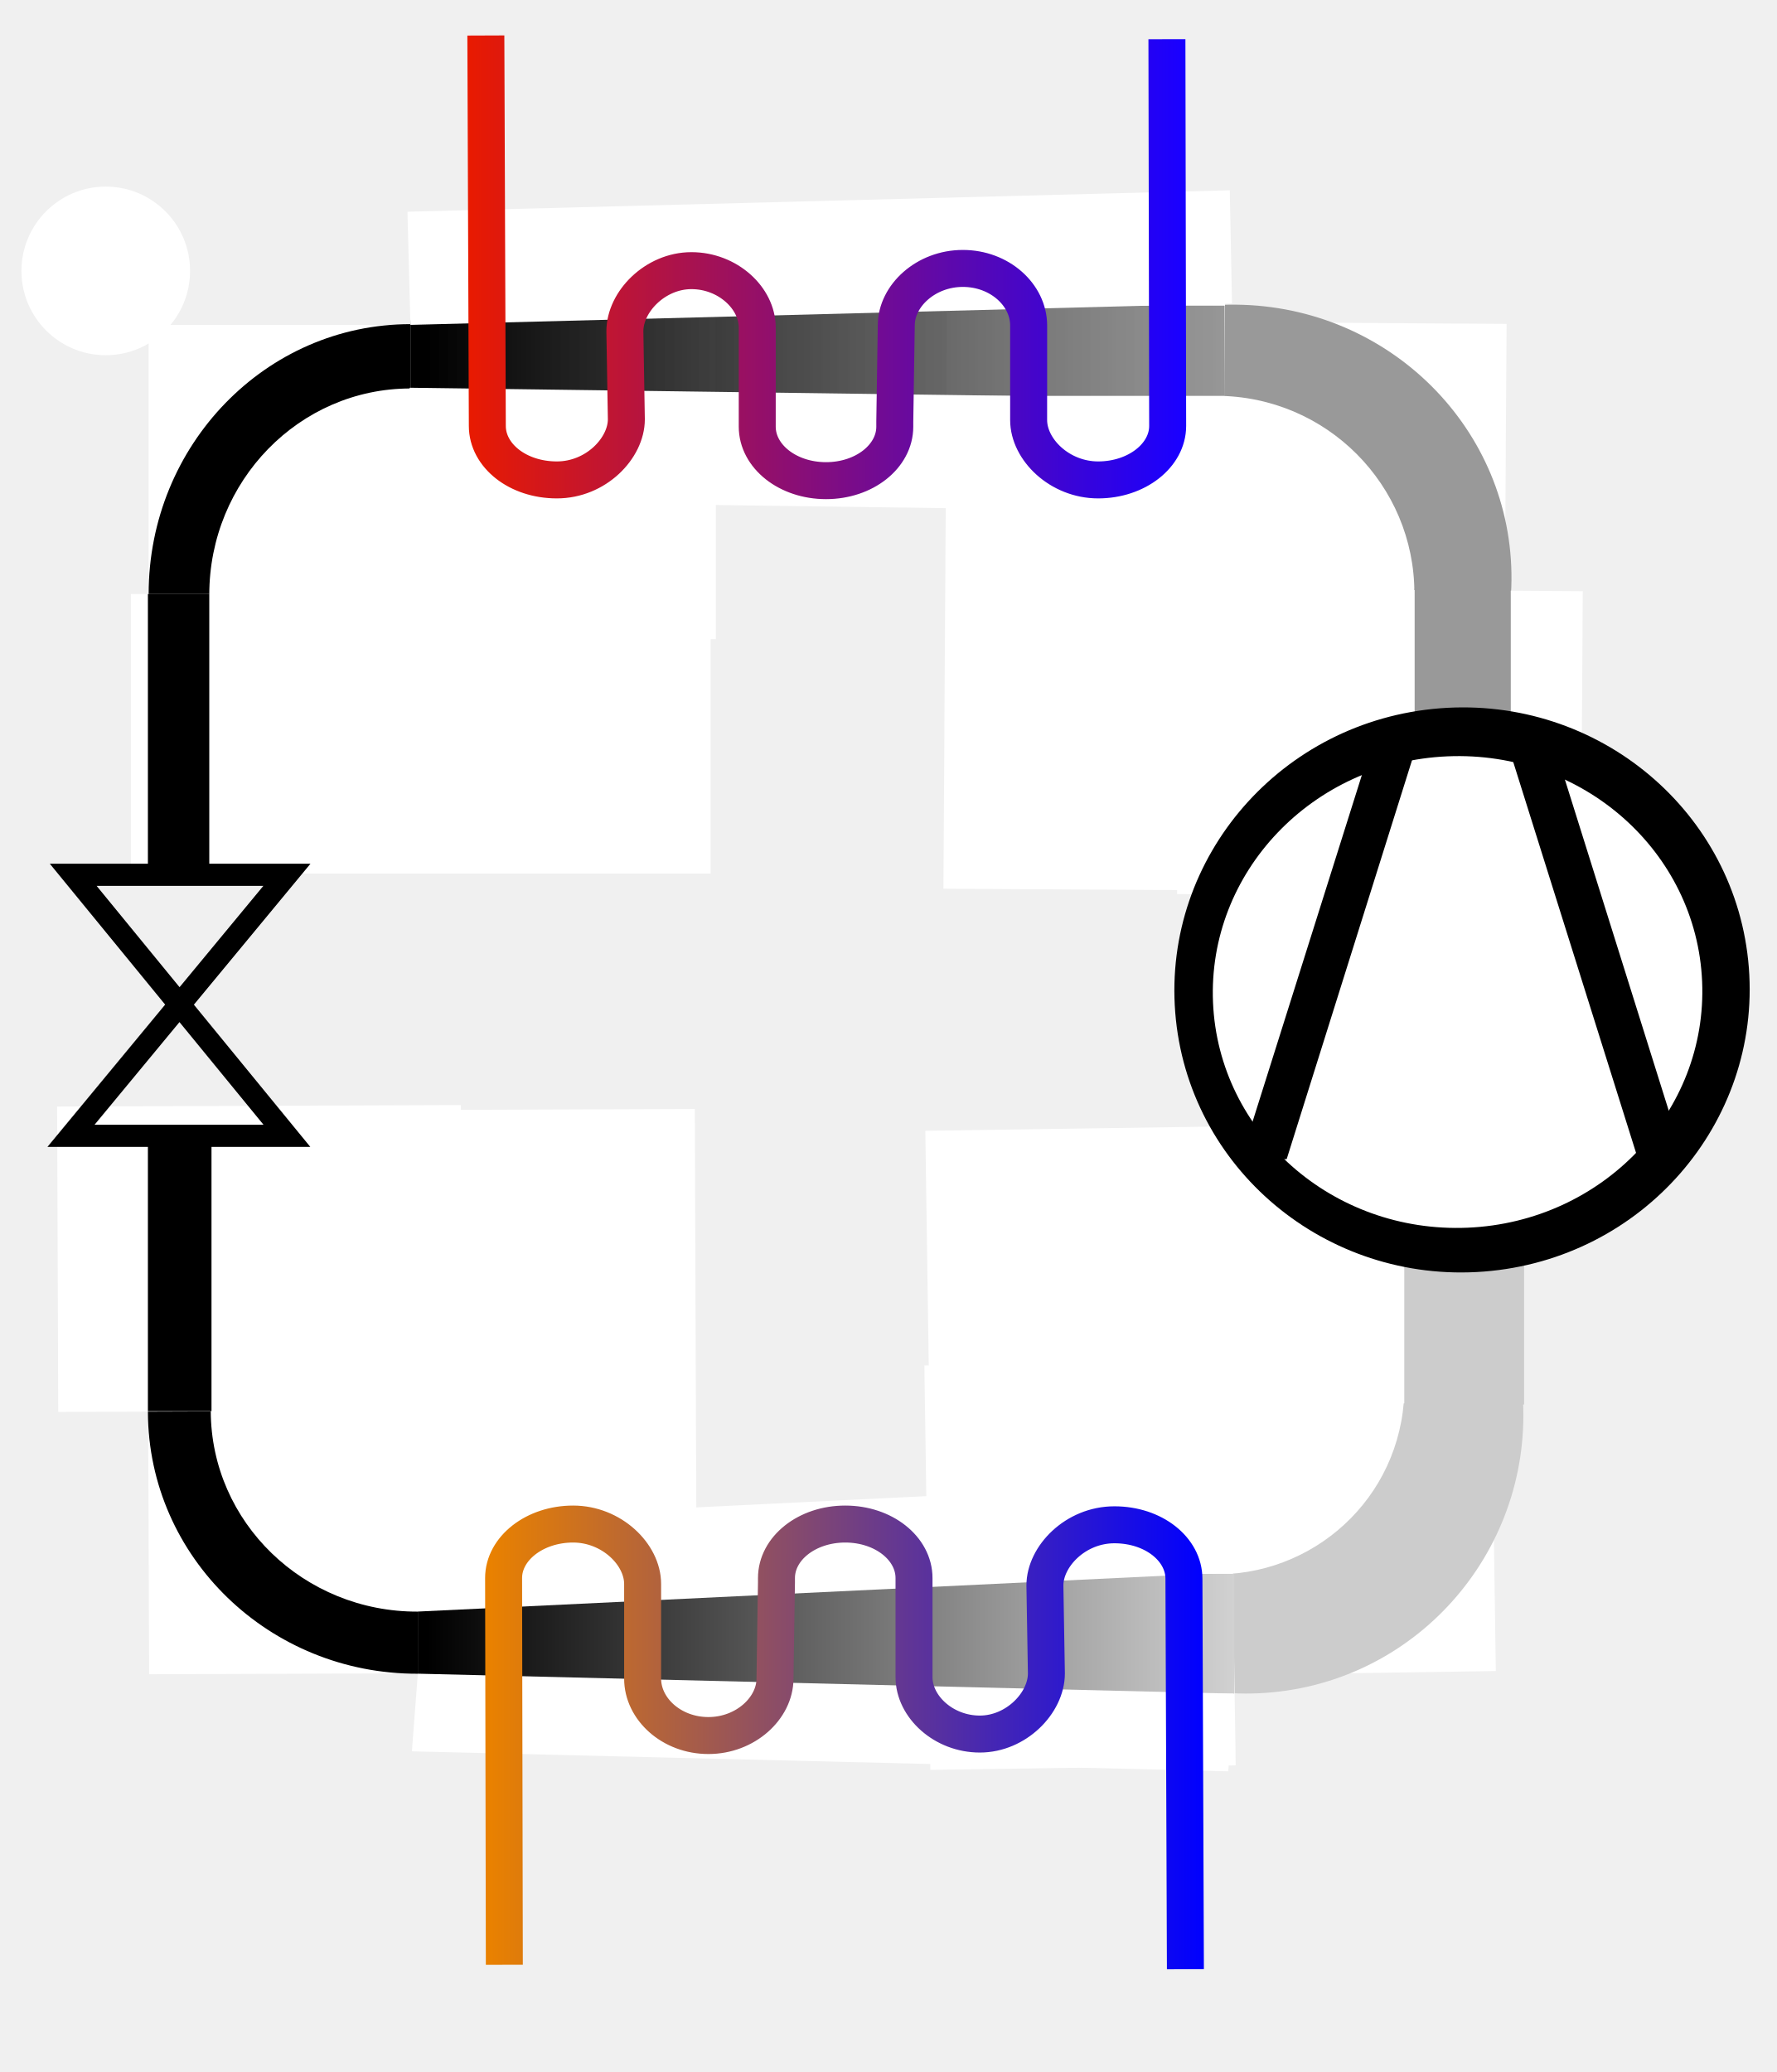
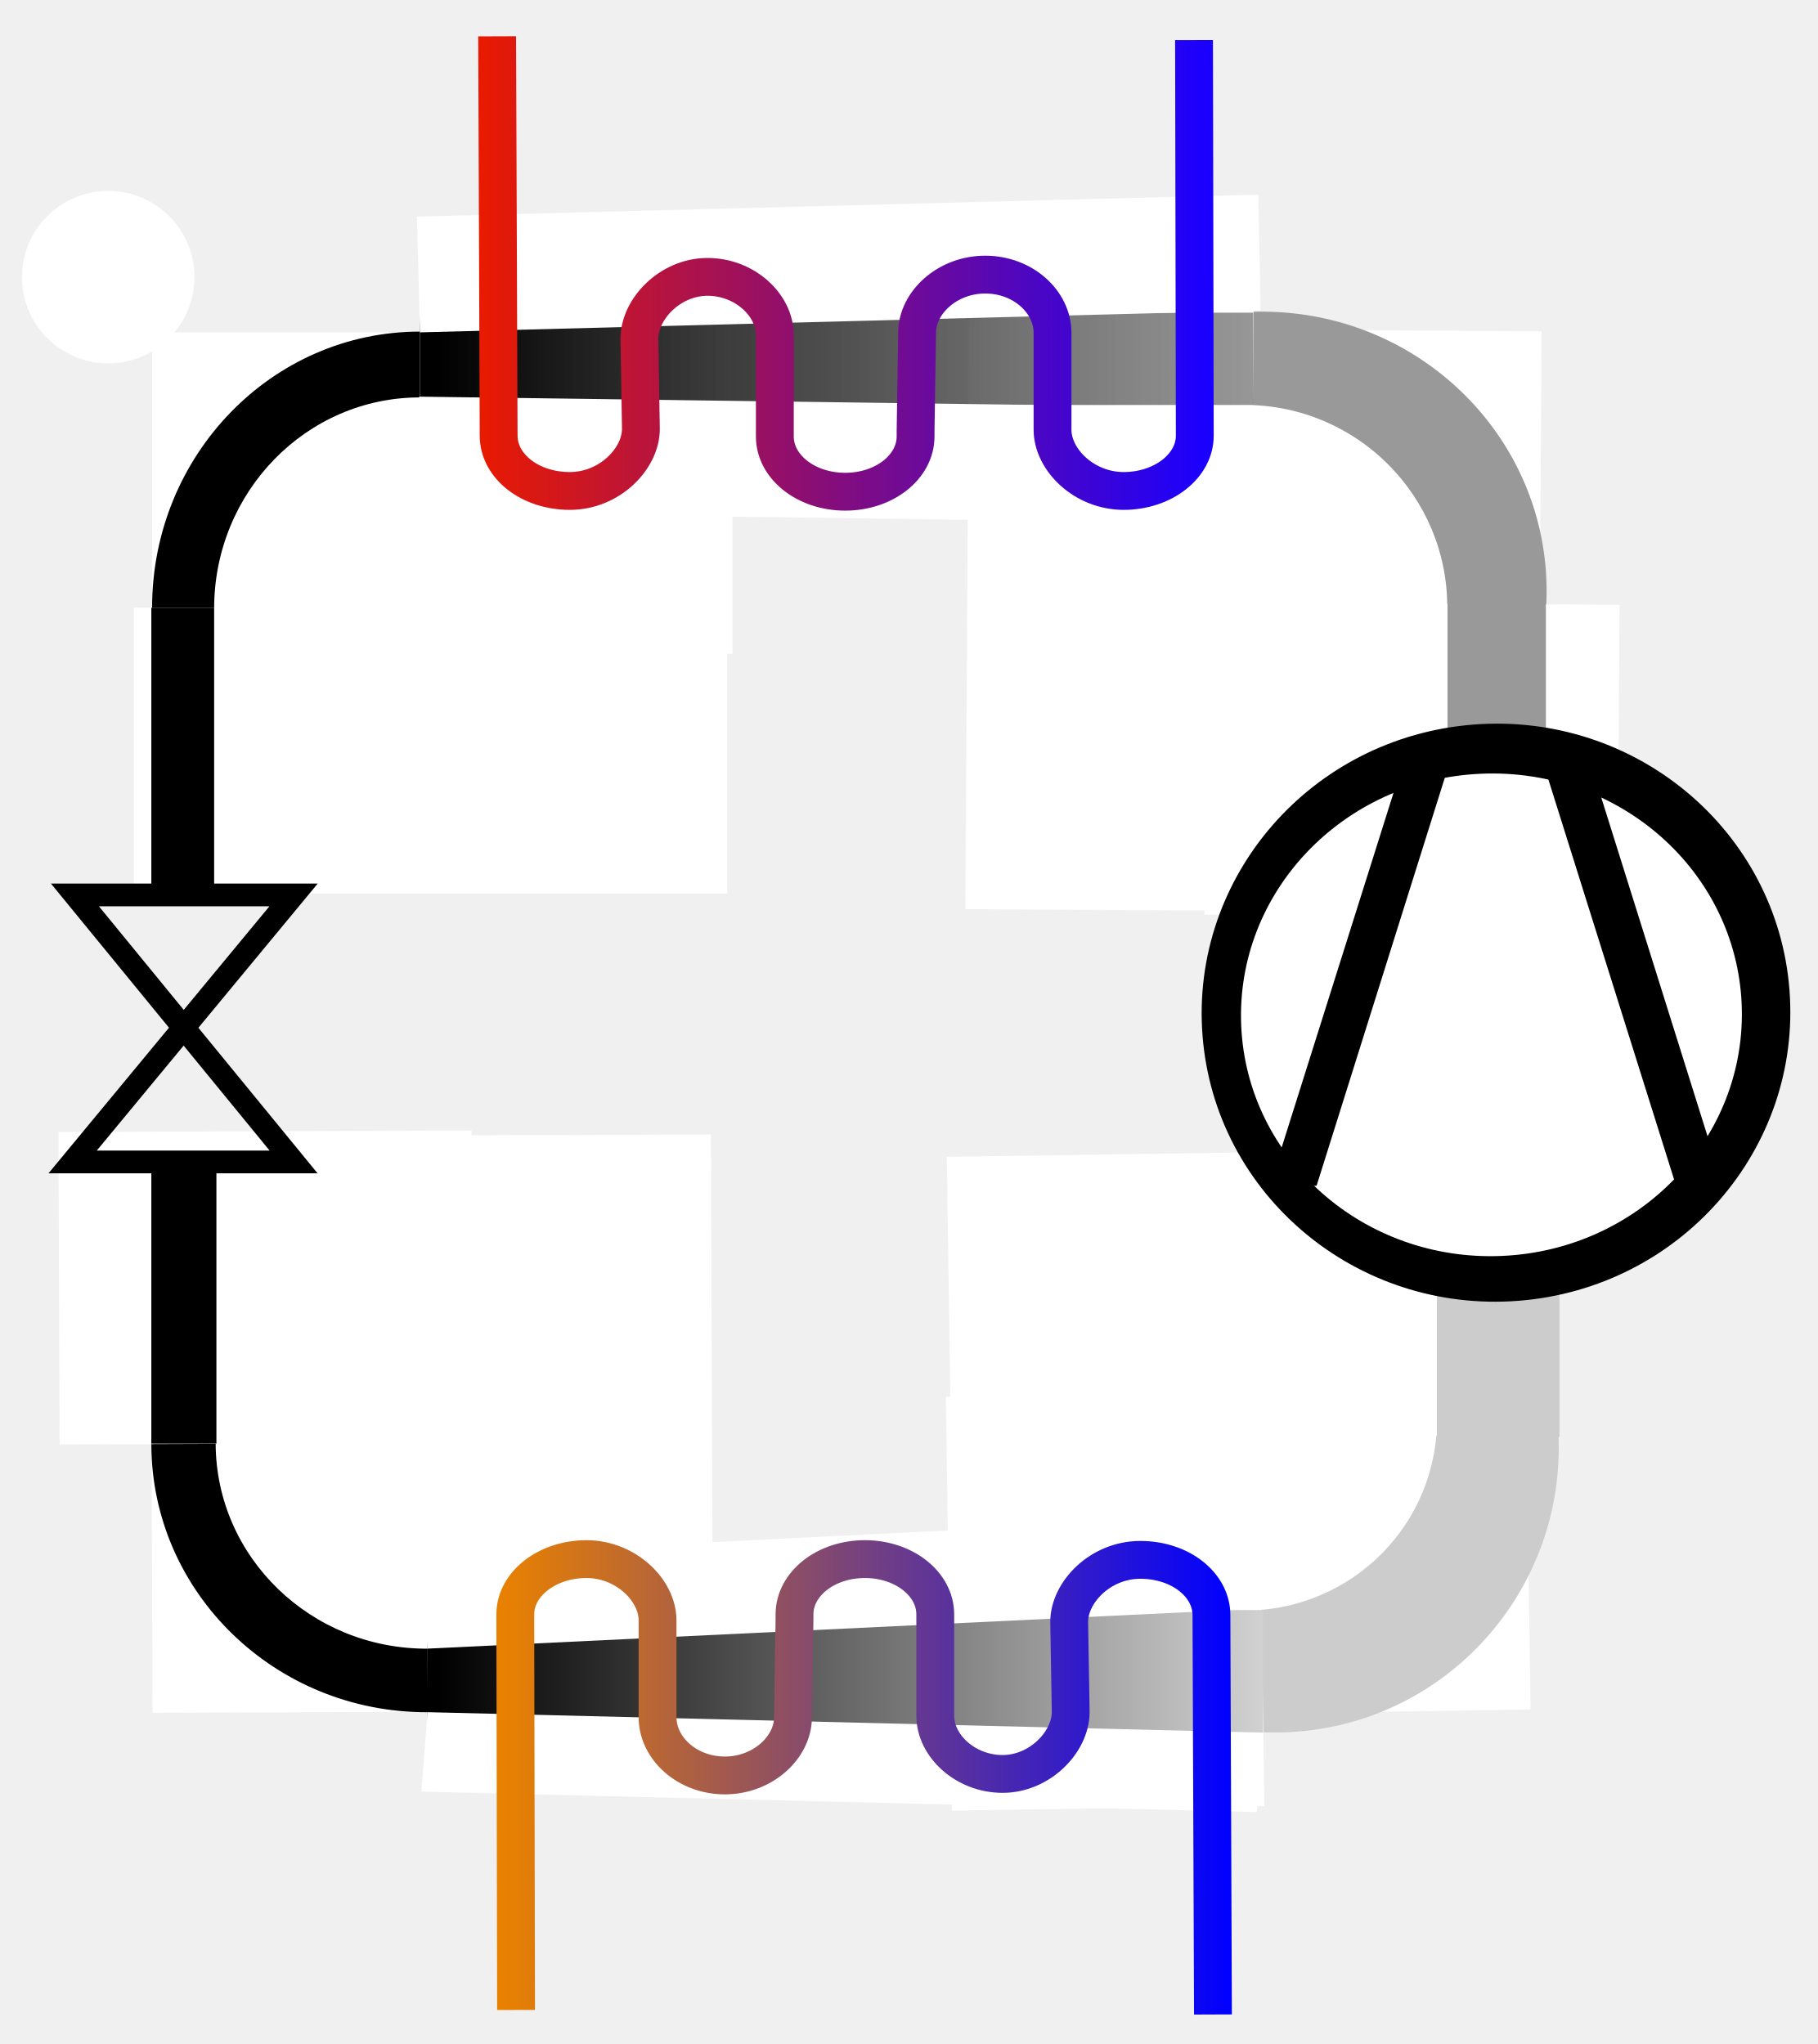
- <svg xmlns="http://www.w3.org/2000/svg" version="1.1" id="svg2" x="0px" y="0px" viewBox="50 30 240.2 280.2" xml:space="preserve" enable-background="new 0 0 340.2 340.2">
+ <svg xmlns="http://www.w3.org/2000/svg" version="1.1" id="svg2" x="0px" y="0px" viewBox="50 30 240.2 270.2" xml:space="preserve" enable-background="new 0 0 340.2 340.2">
  <style type="text/css">
    
	.st0{fill:#FFFFFF;}
	.st1{fill:#999999;}
	.st2{fill:#CCCCCC;}
	.st3{fill:url(#rect3732_1_);}
	.st4{fill:url(#rect3732-67_1_);}
	.st5{fill:none;stroke:url(#SVGID_1_);stroke-width:5;}
	.st6{fill:none;stroke:url(#SVGID_2_);stroke-width:5;}
	.st7{fill:none;stroke:#000000;stroke-width:3;}

  </style>
  <g id="layer1" transform="translate(0,-627.1654)">
    <ellipse id="path3457-4" class="st0" cx="64.3" cy="693.8" rx="11.4" ry="11.4" />
    <rect id="rect3545" x="70.1" y="701.1" class="st0" width="35.6" height="37.8" />
    <ellipse id="path3547" cx="105.5" cy="737.5" rx="35.4" ry="36.5" />
    <ellipse id="path3549" class="st0" cx="105.5" cy="737.6" rx="27.2" ry="27.9" />
    <rect id="rect3551" x="67.7" y="737.5" class="st0" width="78.4" height="37.8" />
    <rect id="rect3553" x="105.5" y="688.9" class="st0" width="41.3" height="54.7" />
    <rect id="rect3545-3" x="215.9" y="699.3" transform="matrix(6.412286e-03 -1 1 6.412286e-03 -486.4838 948.3292)" class="st0" width="36.2" height="39.3" />
    <ellipse id="path3547-9" transform="matrix(9.621826e-03 -1 1 9.621826e-03 -520.5943 944.9913)" class="st1" cx="216.8" cy="735.3" rx="36.9" ry="37.6" />
    <ellipse id="path3549-8" transform="matrix(5.075463e-02 -0.9987 0.9987 5.075463e-02 -532.863 914.1855)" class="st0" cx="214.5" cy="737.4" rx="26.7" ry="26.8" />
    <rect id="rect3551-1" x="155.8" y="717.9" transform="matrix(6.011934e-03 -1 1 6.011934e-03 -541.2576 928.83)" class="st0" width="81.5" height="37.6" />
    <rect id="rect3553-0" x="216" y="730.3" transform="matrix(6.265504e-03 -1 1 6.265504e-03 -522.478 989.4974)" class="st0" width="41.3" height="54.6" />
    <rect id="rect3545-3-0" x="216.4" y="845.6" transform="matrix(0.9999 -1.469058e-02 1.469058e-02 0.9999 -12.6751 3.5341)" class="st0" width="35.6" height="37.8" />
    <ellipse id="path3547-9-0" transform="matrix(0.995 -9.972150e-02 9.972150e-02 0.995 -83.5247 26.0201)" class="st2" cx="218.5" cy="848.5" rx="37.5" ry="37.7" />
    <ellipse id="path3549-8-5" transform="matrix(0.1825 -0.9832 0.9832 0.1825 -655.2383 901.4757)" class="st0" cx="214.5" cy="844.8" rx="25.3" ry="25.4" />
    <rect id="rect3551-1-4" x="175.4" y="809.5" transform="matrix(0.9999 -1.469058e-02 1.469058e-02 0.9999 -12.1469 3.2423)" class="st0" width="78.4" height="37.8" />
    <rect id="rect3553-0-3" x="175.4" y="841.5" transform="matrix(0.9999 -1.469058e-02 1.469058e-02 0.9999 -12.7431 2.9741)" class="st0" width="41.3" height="54.7" />
    <rect id="rect3545-3-0-8" x="70.1" y="847.9" transform="matrix(1 -3.643922e-03 3.643922e-03 1 -3.154 0.3301)" class="st0" width="37.8" height="35.6" />
    <ellipse id="path3547-9-0-0" transform="matrix(1 -3.936298e-03 3.936298e-03 1 -3.3372 0.4255)" cx="106.4" cy="848" rx="36.4" ry="35.5" />
    <ellipse id="path3549-8-5-9" transform="matrix(1 -3.955842e-03 3.955842e-03 1 -3.3534 0.4276)" class="st0" cx="106.4" cy="847.9" rx="27.9" ry="27.2" />
    <rect id="rect3551-1-4-3" x="106.4" y="807.2" transform="matrix(1 -3.643922e-03 3.643922e-03 1 -3.0836 0.4621)" class="st0" width="37.7" height="78.5" />
    <rect id="rect3553-0-3-9" x="57.8" y="806.7" transform="matrix(1 -3.643922e-03 3.643922e-03 1 -3.0143 0.3157)" class="st0" width="54.6" height="41.3" />
    <linearGradient id="rect3732_1_" gradientUnits="userSpaceOnUse" x1="266.913" y1="-500.495" x2="661.913" y2="-500.495" gradientTransform="matrix(0.7584 0 0 -0.7627 -94.7941 322.8889)">
      <stop offset="0" stop-color="#000000" />
      <stop offset="1" style="stop-color:#FFFFFF;stop-opacity:0" />
    </linearGradient>
    <rect id="rect3732" x="105.5" y="698.5" class="st3" width="110.1" height="12.2" />
    <rect id="rect3732-6" x="239.9" y="818.2" class="st2" width="16.2" height="28.9" />
    <rect id="rect3732-6-6" x="70" y="737.5" width="8.3" height="37.9" />
    <linearGradient id="rect3732-67_1_" gradientUnits="userSpaceOnUse" x1="440.068" y1="-727.976" x2="265.068" y2="-727.976" gradientTransform="matrix(0.7612 0 0 -0.7627 -94.1251 322.8889)">
      <stop offset="0" stop-color="#FFFFFF" />
      <stop offset="1" stop-color="#000000" />
    </linearGradient>
    <rect id="rect3732-67" x="106.5" y="870" class="st4" width="110.4" height="16.2" />
    <polygon id="rect4180" class="st0" points="105.6 862.9 216 857.5 216.9 869.8 106.5 875.1 " />
    <polygon id="rect4180-0" class="st0" points="106.5 883.5 216.8 886.2 216.1 896.7 105.7 894 " />
    <rect id="rect3732-6-6-7" x="70" y="810.6" width="8.6" height="37.4" />
    <rect id="rect3732-6-1" x="241.3" y="736.7" class="st1" width="13" height="30.6" />
    <polygon id="rect4279" class="st0" points="105.1 685.8 216.3 682.9 216.6 698.2 105.5 701.1 " />
    <polygon id="rect4279-3" class="st0" points="105.4 709.6 216.6 711.1 216.3 726.4 105.2 724.9 " />
    <ellipse id="path3415" transform="matrix(0.997 -7.792984e-02 7.792984e-02 0.997 -60.8931 21.7102)" cx="247.7" cy="791" rx="38.9" ry="38.2" />
    <ellipse id="path3417" transform="matrix(0.9991 -4.291219e-02 4.291219e-02 0.9991 -33.7302 11.3335)" class="st0" cx="247.1" cy="791.3" rx="33.1" ry="31.9" />
    <polygon id="rect3419-1" points="271.5 813.9 252.9 754.7 259.3 755.2 277.9 814.5 " />
    <polygon id="rect3419-1_1_" points="217.6 814.5 236.3 755.2 242.6 754.7 224 813.9 " />
  </g>
  <linearGradient id="SVGID_1_" gradientUnits="userSpaceOnUse" x1="130.47" y1="691.173" x2="227.034" y2="691.173" gradientTransform="matrix(-1 0 0 -1 340.2 757.2692)">
    <stop offset="0" stop-color="#1A00FF" />
    <stop offset="1" stop-color="#E91A00" />
  </linearGradient>
  <path class="st5" d="M115.7 34.8l0.2 52.8c0 4 4.1 7.3 9.4 7.3 5.3 0 9.4-4.3 9.4-8.2l-0.2-11.9c0-4 4.1-8.2 9-8.2 4.9 0 8.9 3.7 8.9 7.7v12.9 0.5c0 4 4.1 7.3 9.3 7.3s9.3-3.3 9.3-7.3V87l0.2-13c0-4 4-7.7 9-7.7s8.9 3.6 8.9 7.7v12.8c0 4 4.2 8.1 9.4 8.1s9.4-3.3 9.4-7.3l-0.1-52.3" />
  <linearGradient id="SVGID_2_" gradientUnits="userSpaceOnUse" x1="35.026" y1="556.541" x2="131.589" y2="556.541" gradientTransform="matrix(1 0 0 1 81.2333 -291.5666)">
    <stop offset="0" stop-color="#E98100" />
    <stop offset="1" stop-color="#0000FF" />
  </linearGradient>
  <path class="st6" d="M210.3 296.3l-0.2-52.8c0-4-4.1-7.3-9.4-7.3s-9.4 4.3-9.4 8.2l0.2 11.9c0 4-4.1 8.2-9 8.2s-8.9-3.7-8.9-7.7v-12.9 -0.5c0-4-4.1-7.3-9.3-7.3s-9.3 3.3-9.3 7.3v0.6l-0.2 13c0 4-4 7.7-9 7.7 -5 0-8.9-3.6-8.9-7.7v-12.8c0-4-4.2-8.1-9.4-8.1 -5.2 0-9.4 3.3-9.4 7.3l0.1 52.3" />
  <polygon class="st7" points="59.9 148.3 88.8 148.3 59.6 183.6 88.8 183.6 " />
</svg>
